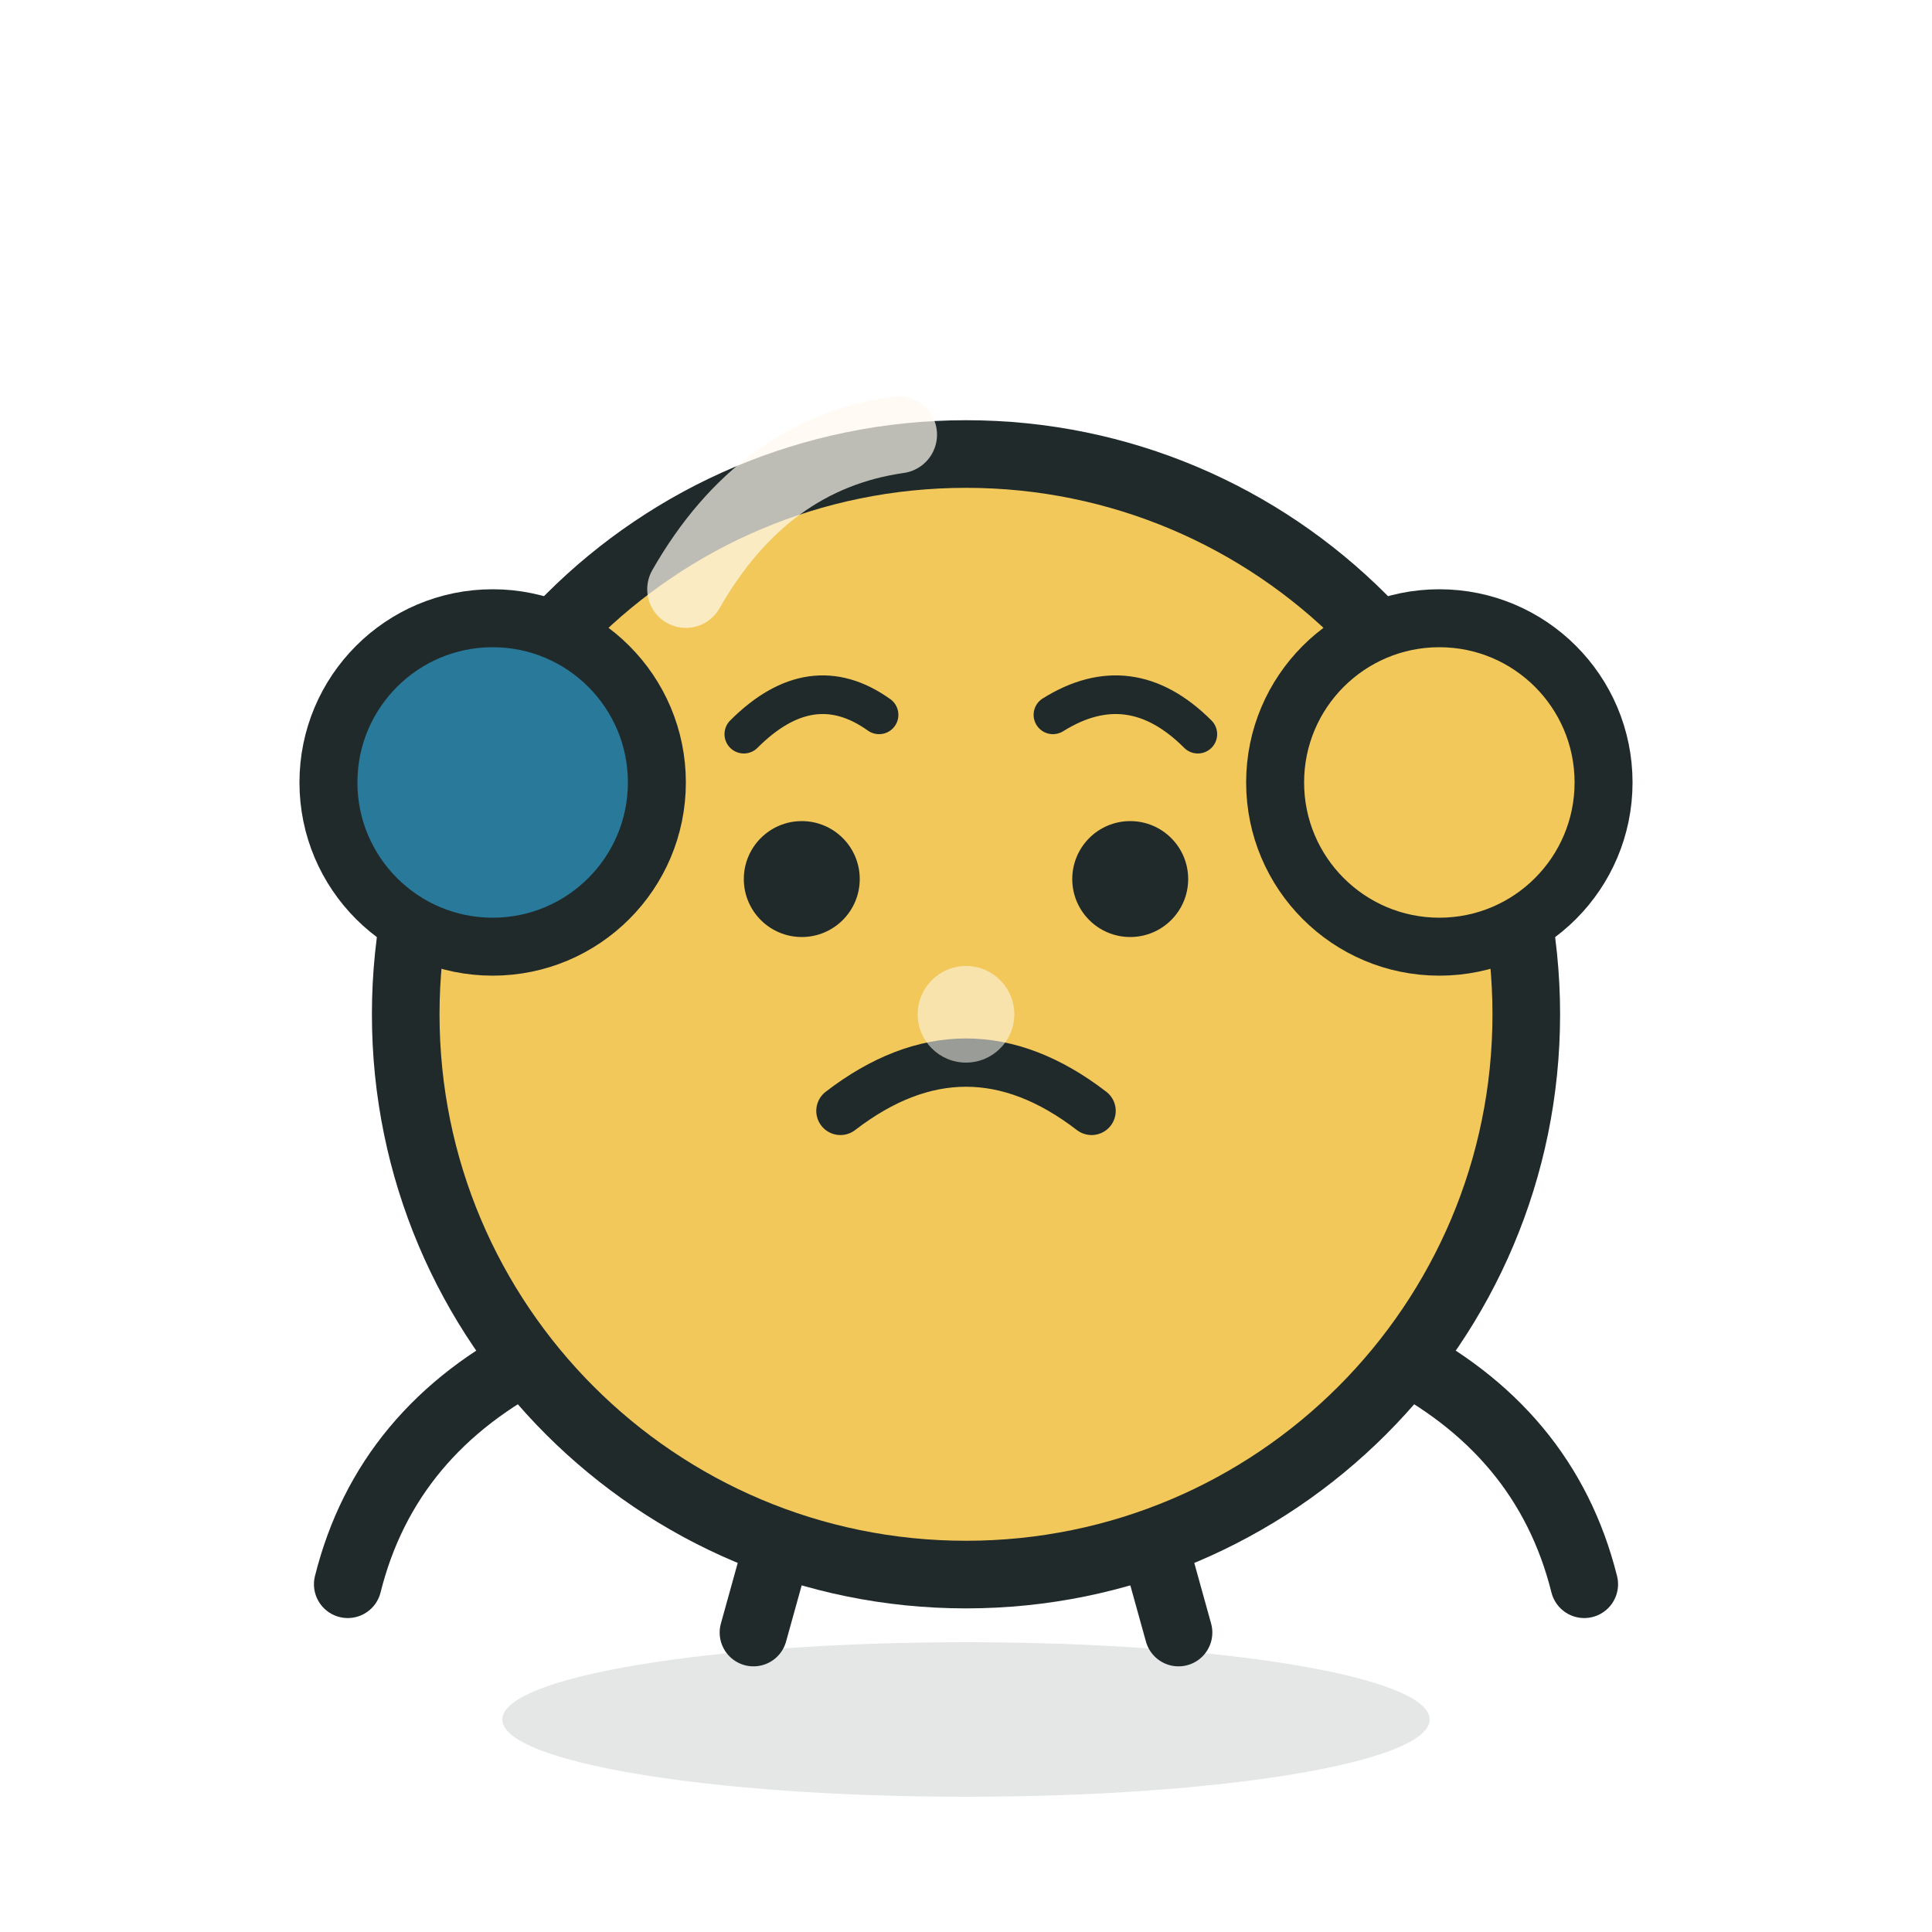
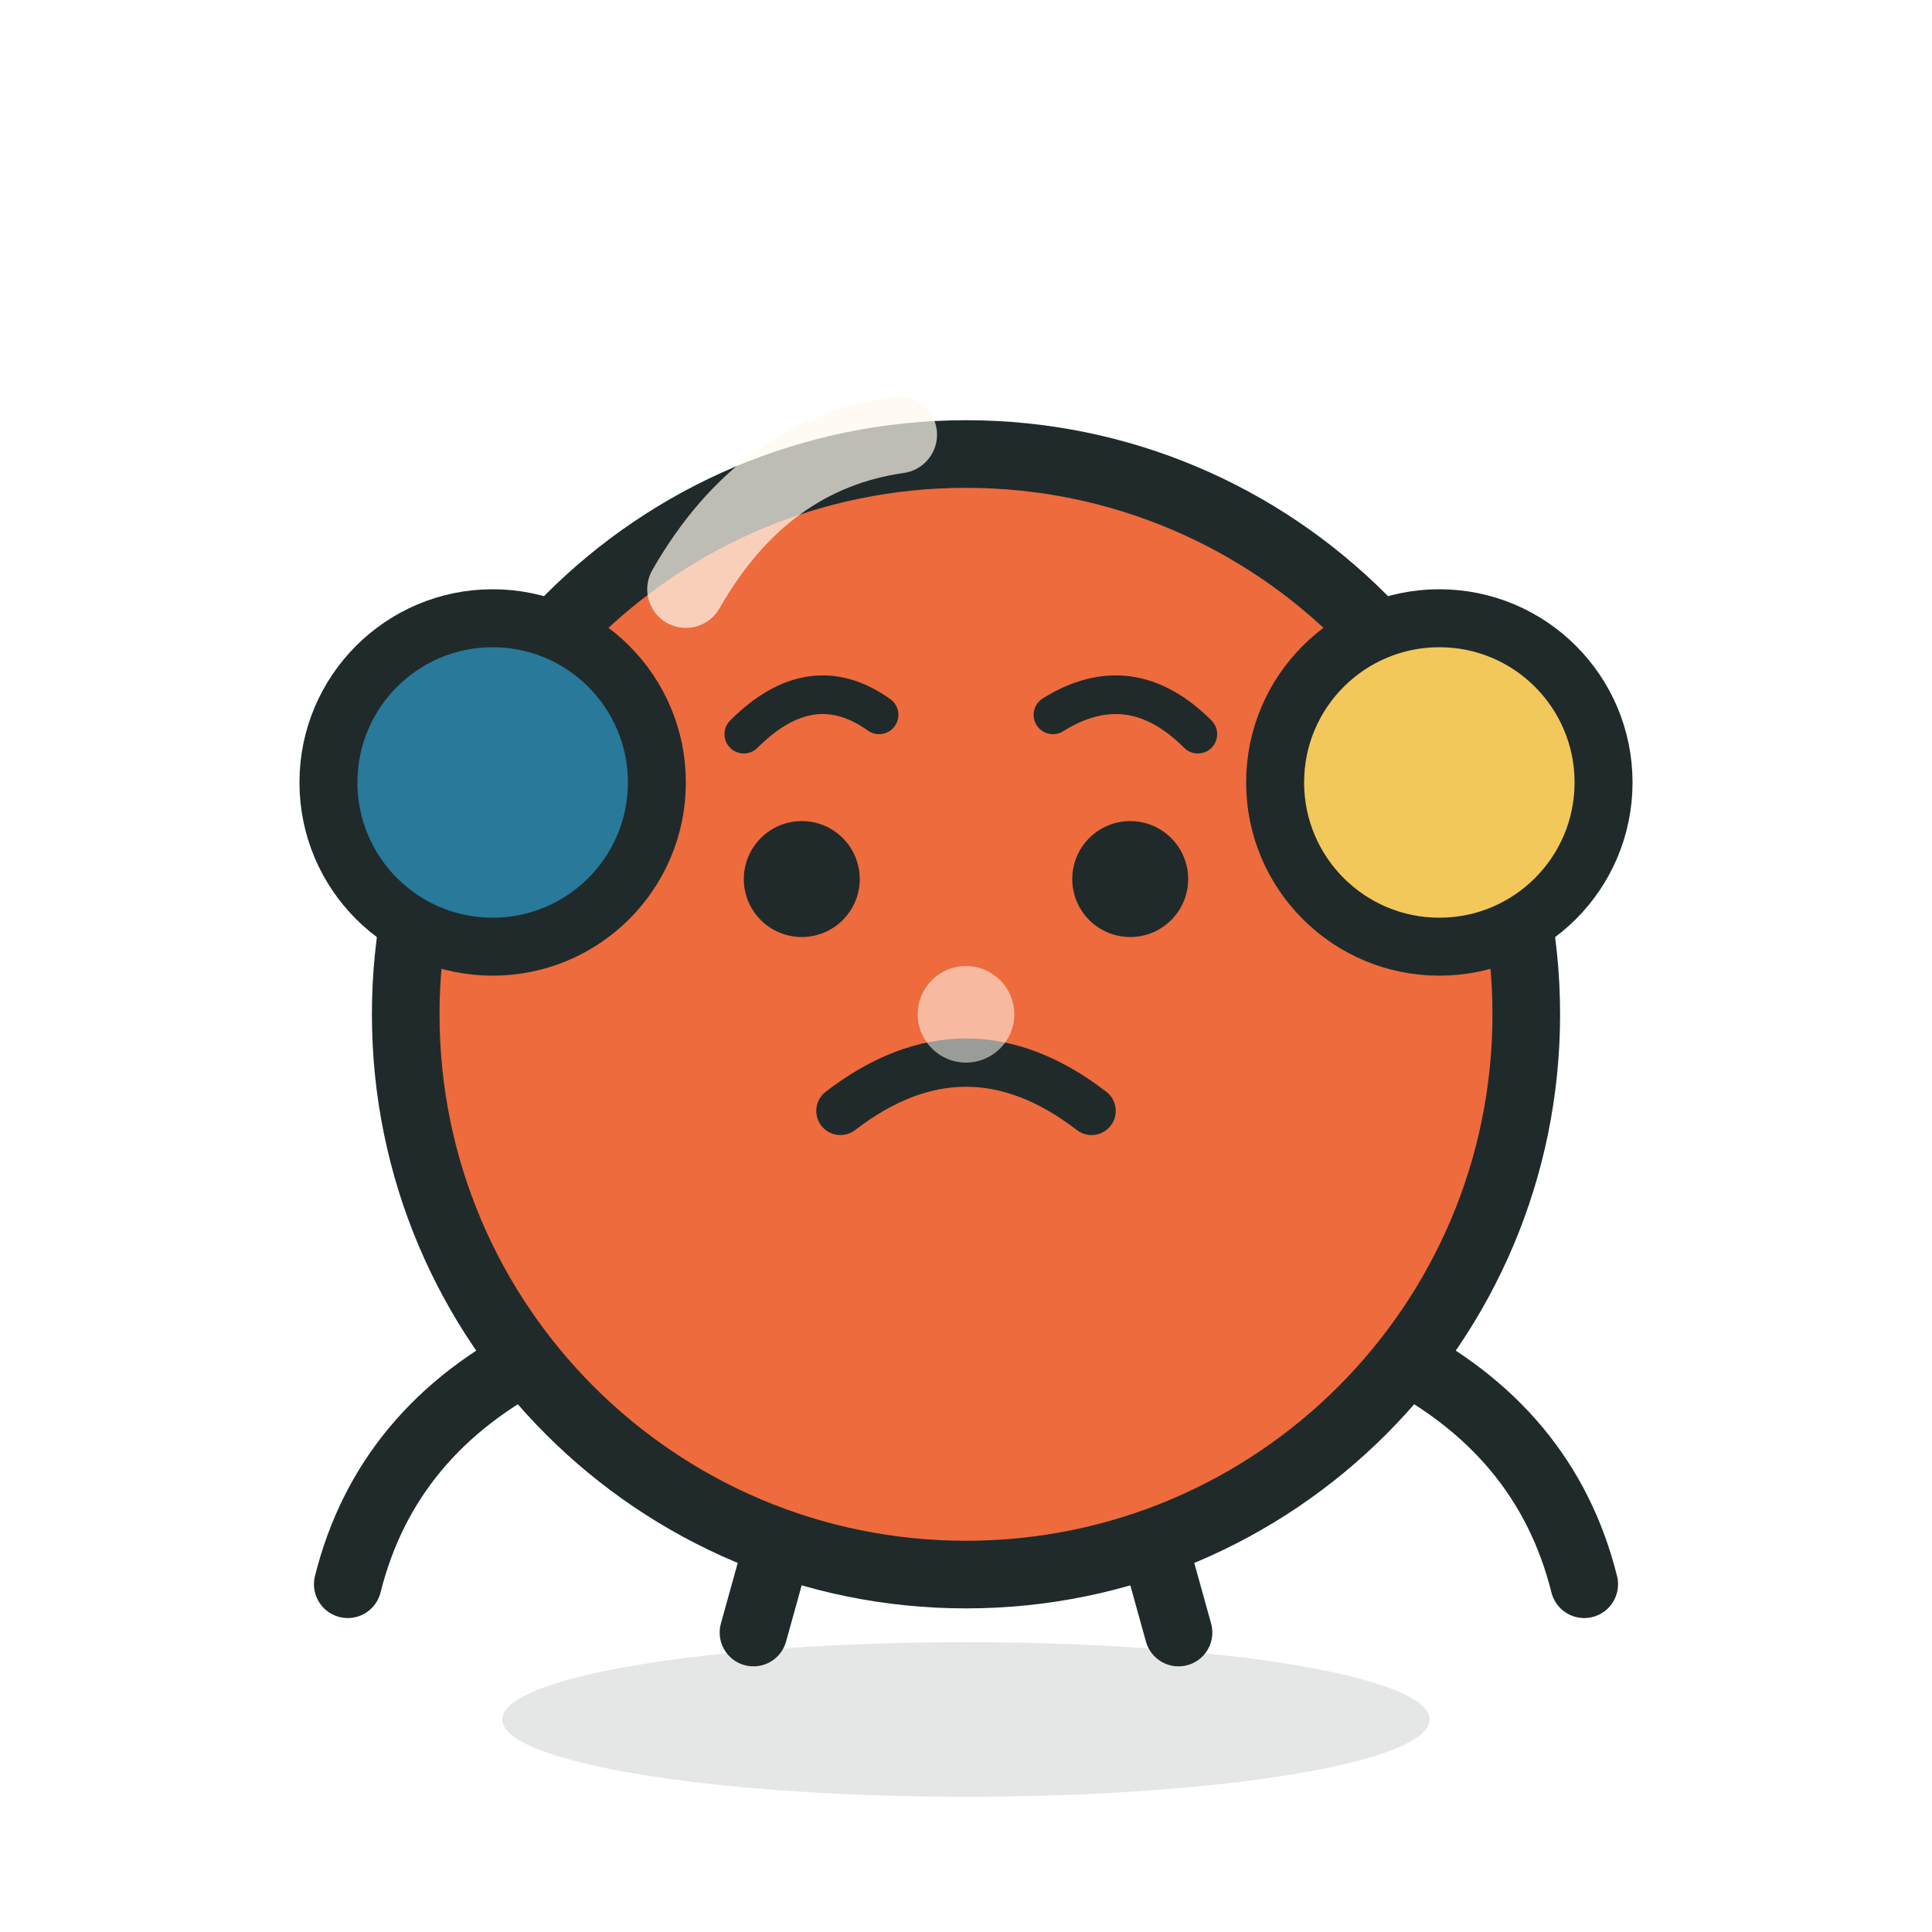
<svg xmlns="http://www.w3.org/2000/svg" viewBox="0 0 200 200" role="img" aria-labelledby="title">
  <ellipse cx="100" cy="178" rx="48" ry="8" fill="#202a2b" opacity=".12" />
  <path d="M56 140q-16 8-20 24M144 140q16 8 20 24" fill="none" stroke="#202a2b" stroke-width="7" stroke-linecap="round" />
  <path d="M83 151l-5 18M117 151l5 18" stroke="#202a2b" stroke-width="7" stroke-linecap="round" />
-   <circle cx="100" cy="105" r="58" fill="#f2c85b" stroke="#202a2b" stroke-width="7" />
+   <circle cx="100" cy="105" r="58" fill="#ed6b3d" stroke="#202a2b" stroke-width="7" />
  <circle cx="51" cy="81" r="17" fill="#28799a" stroke="#202a2b" stroke-width="6" />
  <circle cx="149" cy="81" r="17" fill="#f2c85b" stroke="#202a2b" stroke-width="6" />
  <path d="M71 61q8-14 22-16" fill="none" stroke="#fffaf0" stroke-width="8" stroke-linecap="round" opacity=".7" />
  <circle cx="83" cy="91" r="6" fill="#202a2b" />
  <circle cx="117" cy="91" r="6" fill="#202a2b" />
  <path d="M87 115q13-10 26 0" fill="none" stroke="#202a2b" stroke-width="5" stroke-linecap="round" />
  <path d="M77 76q7-7 14-2M109 74q8-5 15 2" fill="none" stroke="#202a2b" stroke-width="4" stroke-linecap="round" />
  <circle cx="100" cy="105" r="5" fill="#fffaf0" opacity=".55" />
</svg>
